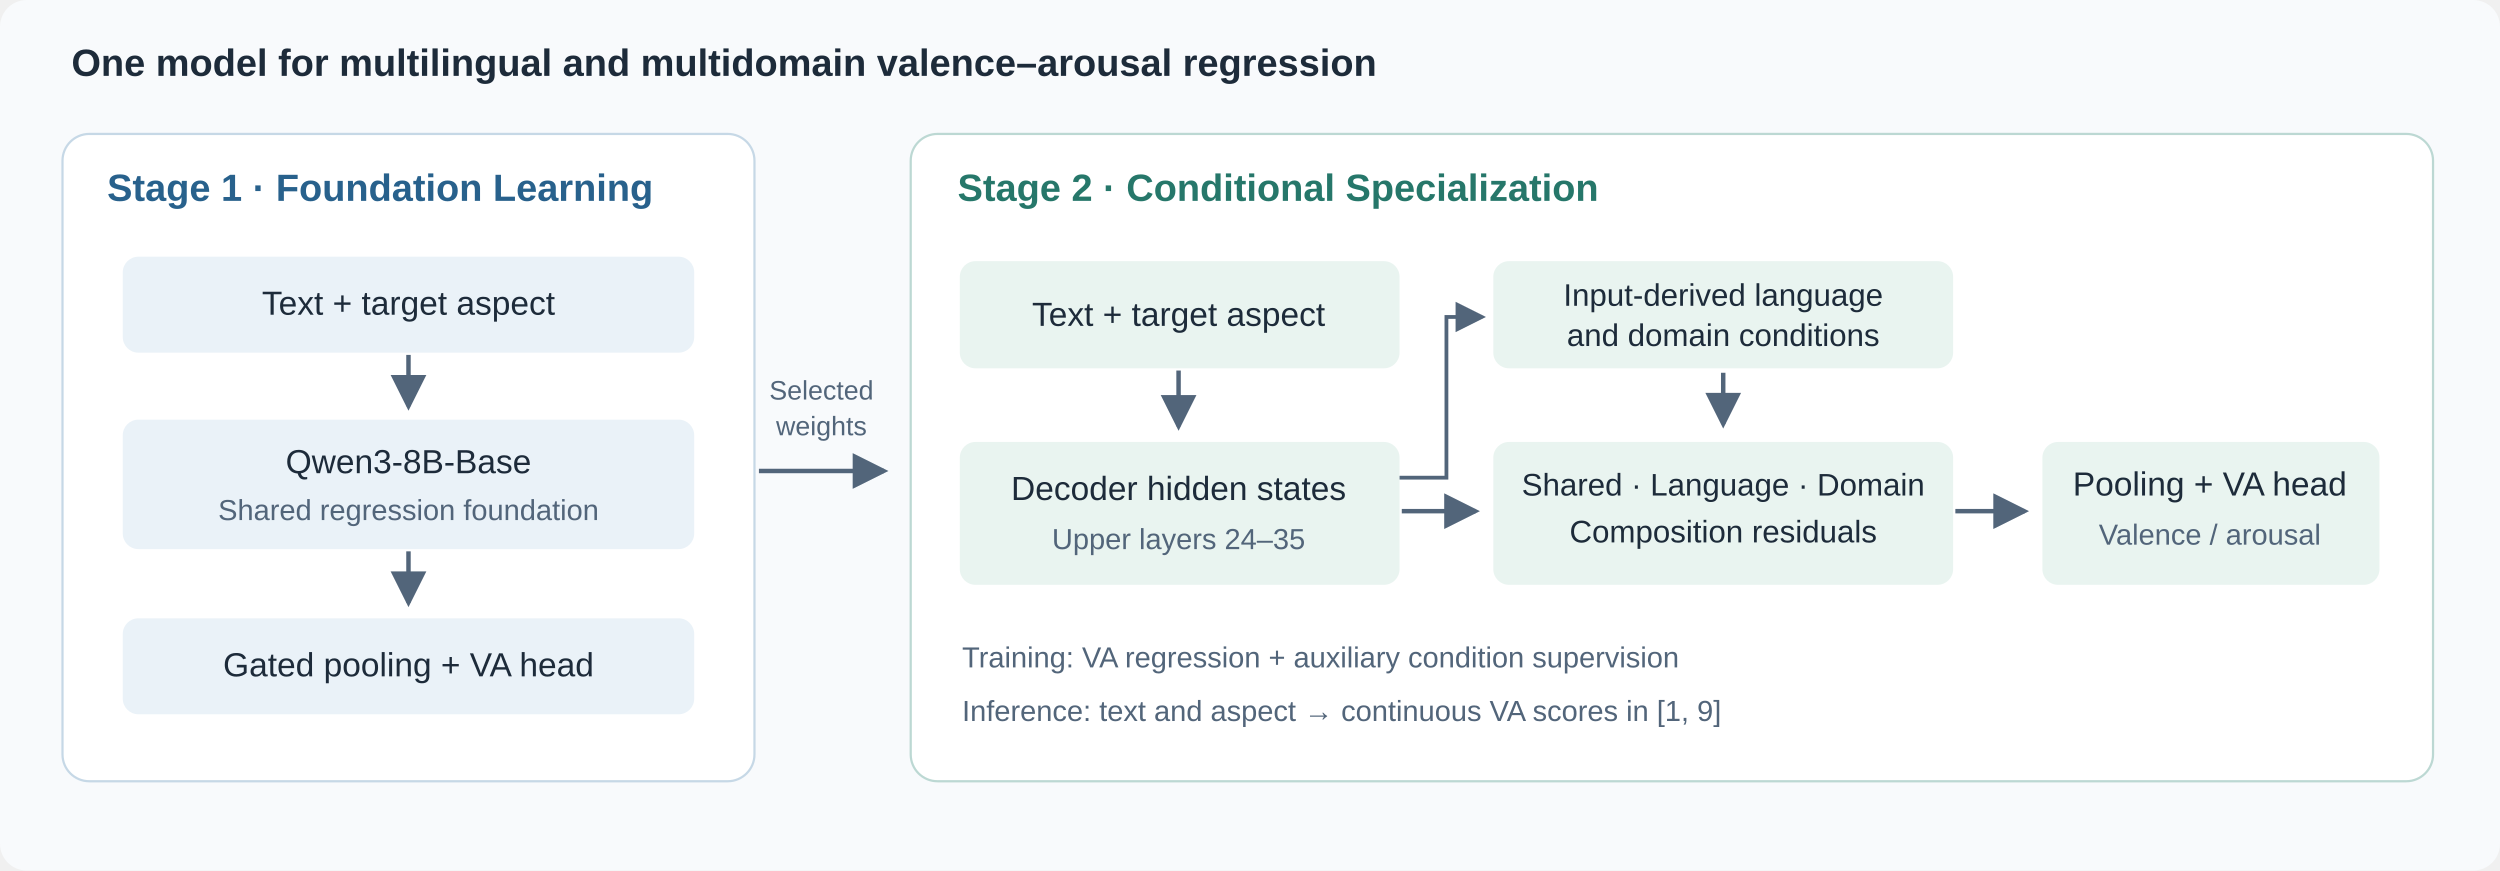
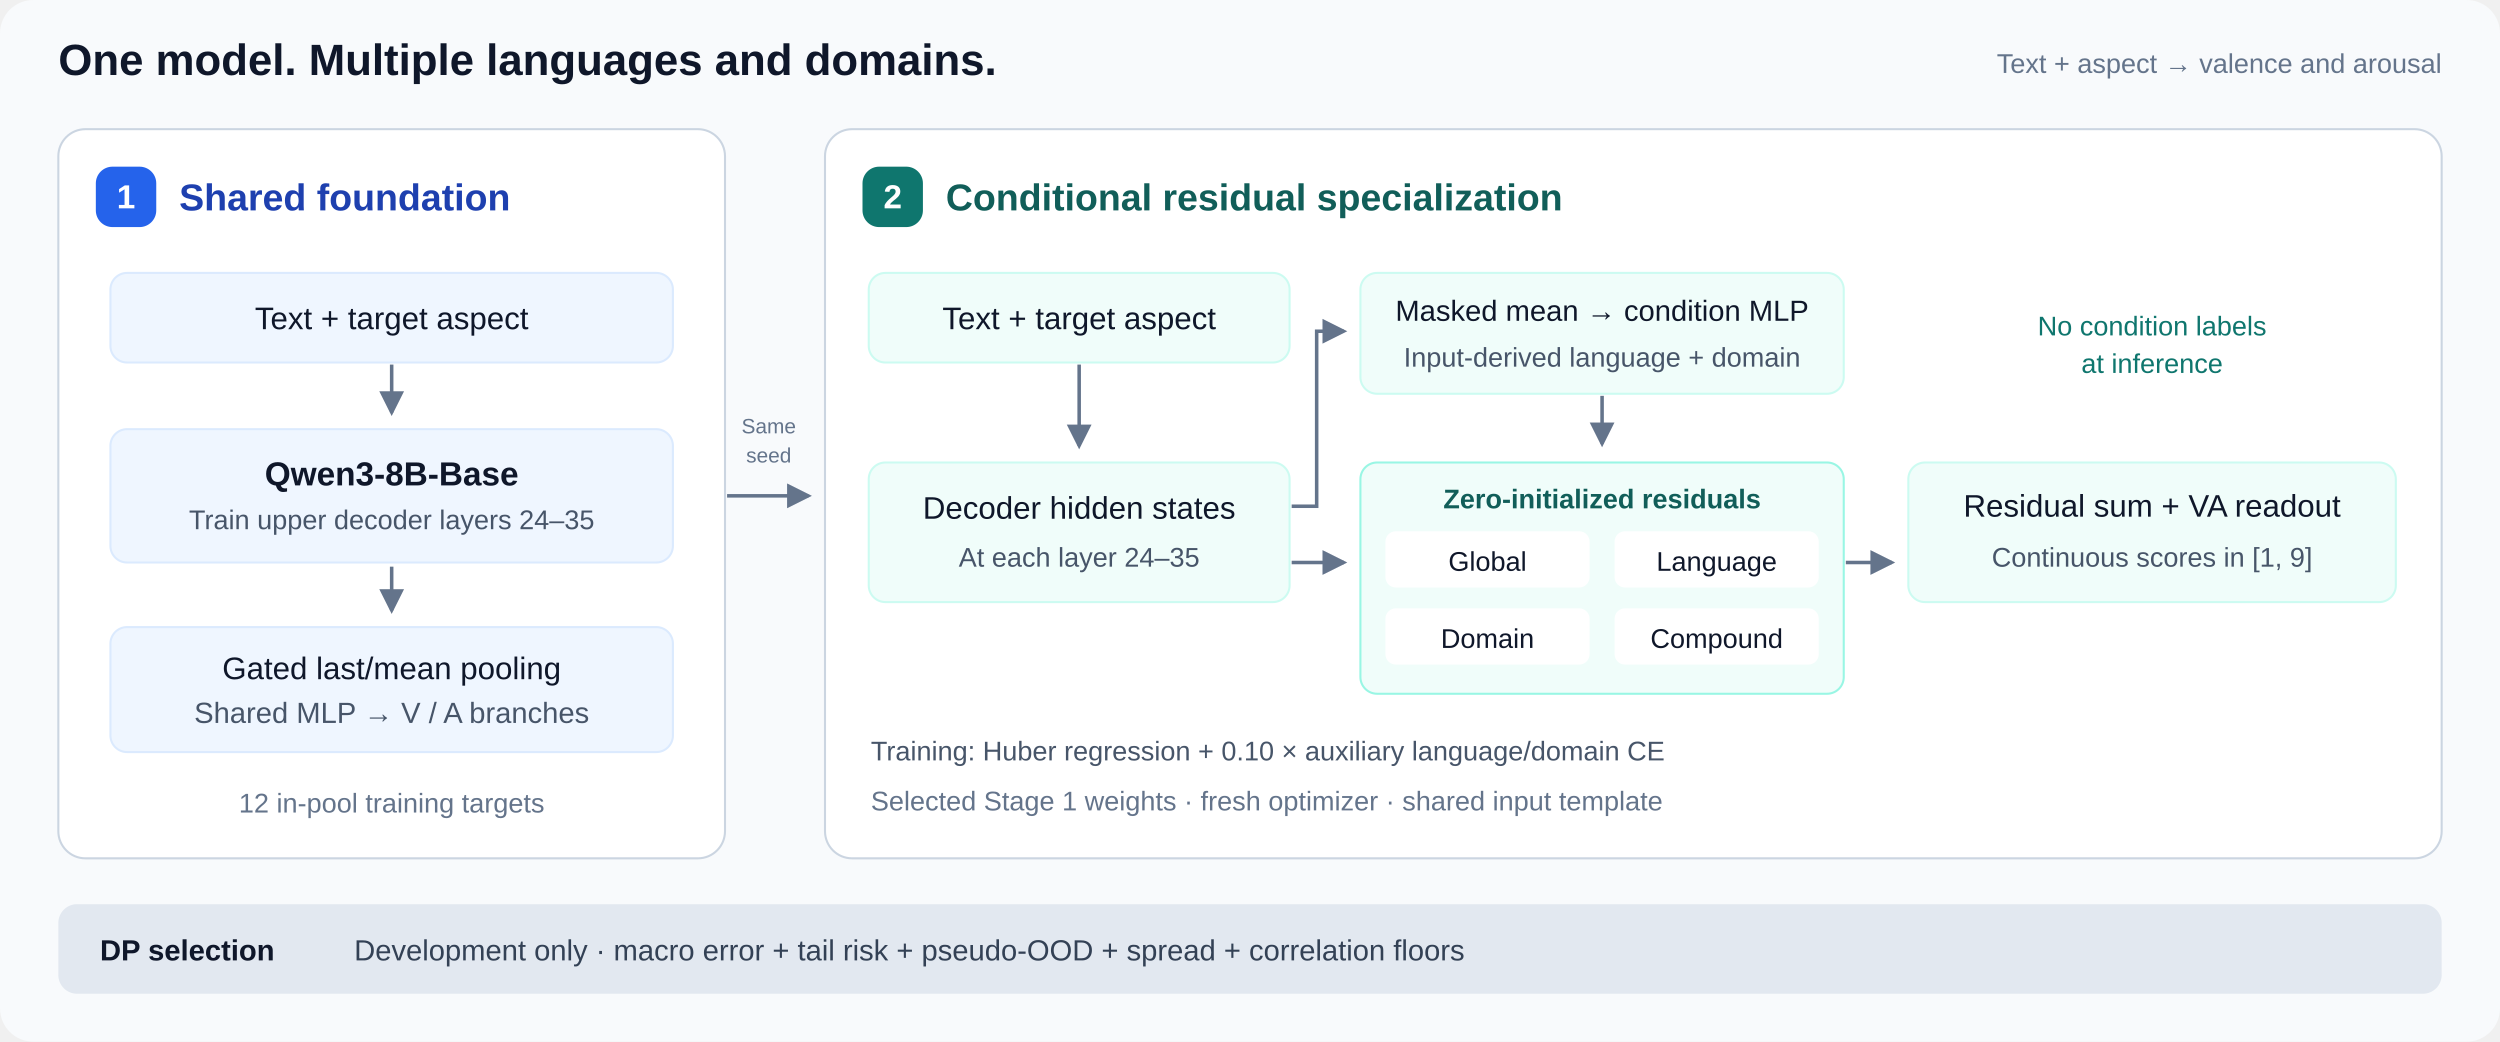
- <svg xmlns="http://www.w3.org/2000/svg" width="1120" height="390" viewBox="0 0 1120 390" role="img" aria-labelledby="title desc">
+ <svg xmlns="http://www.w3.org/2000/svg" width="1200" height="500" viewBox="0 0 1200 500" role="img" aria-labelledby="title desc">
  <defs>
-     <marker id="arrow" markerWidth="8" markerHeight="8" refX="7" refY="4" orient="auto">
-       <path d="M0,0 L8,4 L0,8 Z" fill="#52657a" />
+     <marker id="arrow" markerWidth="7" markerHeight="7" refX="6" refY="3.5" orient="auto">
+       <path d="M0 0 L7 3.5 L0 7 Z" fill="#64748b" />
    </marker>
  </defs>
-   <rect width="1120" height="390" rx="12" fill="#f8fafc" />
-   <g font-family="Arial, Helvetica, sans-serif" fill="#1d2b3a">
-     <text x="32" y="34" font-size="17" font-weight="700">One model for multilingual and multidomain valence–arousal regression</text>
-     <rect x="28" y="60" width="310" height="290" rx="12" fill="white" stroke="#c6d8e6" />
-     <text x="48" y="90" font-size="17" font-weight="700" fill="#28618c">Stage 1 · Foundation Learning</text>
-     <rect x="55" y="115" width="256" height="43" rx="7" fill="#eaf2f8" />
-     <text x="183" y="141" text-anchor="middle" font-size="15">Text + target aspect</text>
-     <path d="M183 159 V182" stroke="#52657a" stroke-width="2" marker-end="url(#arrow)" />
-     <rect x="55" y="188" width="256" height="58" rx="7" fill="#eaf2f8" />
-     <text x="183" y="212" text-anchor="middle" font-size="15">Qwen3-8B-Base</text>
-     <text x="183" y="233" text-anchor="middle" font-size="13" fill="#52657a">Shared regression foundation</text>
-     <path d="M183 247 V270" stroke="#52657a" stroke-width="2" marker-end="url(#arrow)" />
-     <rect x="55" y="277" width="256" height="43" rx="7" fill="#eaf2f8" />
-     <text x="183" y="303" text-anchor="middle" font-size="15">Gated pooling + VA head</text>
-     <path d="M340 211 H396" stroke="#52657a" stroke-width="2" marker-end="url(#arrow)" />
-     <text x="368" y="179" text-anchor="middle" font-size="12" fill="#52657a">Selected</text>
-     <text x="368" y="195" text-anchor="middle" font-size="12" fill="#52657a">weights</text>
-     <rect x="408" y="60" width="682" height="290" rx="12" fill="white" stroke="#bcd8d3" />
-     <text x="429" y="90" font-size="17" font-weight="700" fill="#26776a">Stage 2 · Conditional Specialization</text>
-     <rect x="430" y="117" width="197" height="48" rx="7" fill="#e9f4f0" />
-     <text x="528" y="146" text-anchor="middle" font-size="15">Text + target aspect</text>
-     <path d="M528 166 V191" stroke="#52657a" stroke-width="2" marker-end="url(#arrow)" />
-     <rect x="430" y="198" width="197" height="64" rx="7" fill="#e9f4f0" />
-     <text x="528" y="224" text-anchor="middle" font-size="15">Decoder hidden states</text>
-     <text x="528" y="246" text-anchor="middle" font-size="13" fill="#52657a">Upper layers 24–35</text>
-     <path d="M628 229 H661" stroke="#52657a" stroke-width="2" marker-end="url(#arrow)" />
-     <rect x="669" y="117" width="206" height="48" rx="7" fill="#e9f4f0" />
-     <text x="772" y="137" text-anchor="middle" font-size="14">Input-derived language</text>
-     <text x="772" y="155" text-anchor="middle" font-size="14">and domain conditions</text>
-     <path d="M627 214 L648 214 L648 142 H664" stroke="#52657a" stroke-width="1.7" fill="none" marker-end="url(#arrow)" />
-     <path d="M772 167 V190" stroke="#52657a" stroke-width="2" marker-end="url(#arrow)" />
-     <rect x="669" y="198" width="206" height="64" rx="7" fill="#e9f4f0" />
-     <text x="772" y="222" text-anchor="middle" font-size="14">Shared · Language · Domain</text>
-     <text x="772" y="243" text-anchor="middle" font-size="14">Composition residuals</text>
-     <path d="M876 229 H907" stroke="#52657a" stroke-width="2" marker-end="url(#arrow)" />
-     <rect x="915" y="198" width="151" height="64" rx="7" fill="#e9f4f0" />
-     <text x="990" y="222" text-anchor="middle" font-size="15">Pooling + VA head</text>
-     <text x="990" y="244" text-anchor="middle" font-size="13" fill="#52657a">Valence / arousal</text>
-     <text x="431" y="299" font-size="13" fill="#52657a">Training: VA regression + auxiliary condition supervision</text>
-     <text x="431" y="323" font-size="13" fill="#52657a">Inference: text and aspect → continuous VA scores in [1, 9]</text>
+   <rect width="1200" height="500" rx="16" fill="#f8fafc" />
+   <g font-family="Segoe UI, Arial, Helvetica, sans-serif" fill="#0f172a">
+     <text x="28" y="36" font-size="21" font-weight="700">One model. Multiple languages and domains.</text>
+     <text x="1172" y="35" text-anchor="end" font-size="13" fill="#64748b">Text + aspect → valence and arousal</text>
+     <rect x="28" y="62" width="320" height="350" rx="13" fill="#fff" stroke="#cbd5e1" />
+     <rect x="46" y="80" width="29" height="29" rx="8" fill="#2563eb" />
+     <text x="60.5" y="100" font-size="16" font-weight="700" fill="#fff" text-anchor="middle">1</text>
+     <text x="86" y="101" font-size="18" font-weight="700" fill="#1e40af">Shared foundation</text>
+     <rect x="53" y="131" width="270" height="43" rx="8" fill="#eff6ff" stroke="#dbeafe" />
+     <text x="188" y="158" font-size="15" text-anchor="middle">Text + target aspect</text>
+     <path d="M188 175 V198" stroke="#64748b" stroke-width="1.7" marker-end="url(#arrow)" />
+     <rect x="53" y="206" width="270" height="64" rx="8" fill="#eff6ff" stroke="#dbeafe" />
+     <text x="188" y="233" font-size="16" text-anchor="middle" font-weight="600">Qwen3-8B-Base</text>
+     <text x="188" y="254" font-size="13" text-anchor="middle" fill="#475569">Train upper decoder layers 24–35</text>
+     <path d="M188 272 V293" stroke="#64748b" stroke-width="1.7" marker-end="url(#arrow)" />
+     <rect x="53" y="301" width="270" height="60" rx="8" fill="#eff6ff" stroke="#dbeafe" />
+     <text x="188" y="326" font-size="15" text-anchor="middle">Gated last/mean pooling</text>
+     <text x="188" y="347" font-size="14" text-anchor="middle" fill="#475569">Shared MLP → V / A branches</text>
+     <text x="188" y="390" font-size="13" text-anchor="middle" fill="#64748b">12 in-pool training targets</text>
+     <path d="M349 238 H388" stroke="#64748b" stroke-width="1.7" marker-end="url(#arrow)" />
+     <text x="369" y="208" text-anchor="middle" font-size="10" fill="#64748b">Same</text>
+     <text x="369" y="222" text-anchor="middle" font-size="10" fill="#64748b">seed</text>
+     <rect x="396" y="62" width="776" height="350" rx="13" fill="#fff" stroke="#cbd5e1" />
+     <rect x="414" y="80" width="29" height="29" rx="8" fill="#0f766e" />
+     <text x="428.5" y="100" font-size="16" font-weight="700" fill="#fff" text-anchor="middle">2</text>
+     <text x="454" y="101" font-size="18" font-weight="700" fill="#115e59">Conditional residual specialization</text>
+     <rect x="417" y="131" width="202" height="43" rx="8" fill="#f0fdfa" stroke="#ccfbf1" />
+     <text x="518" y="158" font-size="15" text-anchor="middle">Text + target aspect</text>
+     <path d="M518 175 V214" stroke="#64748b" stroke-width="1.7" marker-end="url(#arrow)" />
+     <rect x="417" y="222" width="202" height="67" rx="8" fill="#f0fdfa" stroke="#ccfbf1" />
+     <text x="518" y="249" font-size="15" text-anchor="middle">Decoder hidden states</text>
+     <text x="518" y="272" font-size="13" text-anchor="middle" fill="#475569">At each layer 24–35</text>
+     <path d="M620 243 H632 V159 H645" stroke="#64748b" stroke-width="1.7" fill="none" marker-end="url(#arrow)" />
+     <rect x="653" y="131" width="232" height="58" rx="8" fill="#f0fdfa" stroke="#ccfbf1" />
+     <text x="769" y="154" font-size="14" text-anchor="middle">Masked mean → condition MLP</text>
+     <text x="769" y="176" font-size="13" text-anchor="middle" fill="#475569">Input-derived language + domain</text>
+     <path d="M769 190 V213" stroke="#64748b" stroke-width="1.7" marker-end="url(#arrow)" />
+     <path d="M620 270 H645" stroke="#64748b" stroke-width="1.7" marker-end="url(#arrow)" />
+     <rect x="653" y="222" width="232" height="111" rx="8" fill="#f0fdfa" stroke="#99f6e4" />
+     <text x="769" y="244" font-size="13" text-anchor="middle" font-weight="600" fill="#115e59">Zero-initialized residuals</text>
+     <rect x="665" y="255" width="98" height="27" rx="5" fill="#fff" />
+     <rect x="775" y="255" width="98" height="27" rx="5" fill="#fff" />
+     <rect x="665" y="292" width="98" height="27" rx="5" fill="#fff" />
+     <rect x="775" y="292" width="98" height="27" rx="5" fill="#fff" />
+     <text x="714" y="274" font-size="13" text-anchor="middle">Global</text>
+     <text x="824" y="274" font-size="13" text-anchor="middle">Language</text>
+     <text x="714" y="311" font-size="13" text-anchor="middle">Domain</text>
+     <text x="824" y="311" font-size="13" text-anchor="middle">Compound</text>
+     <path d="M886 270 H908" stroke="#64748b" stroke-width="1.7" marker-end="url(#arrow)" />
+     <rect x="916" y="222" width="234" height="67" rx="8" fill="#f0fdfa" stroke="#ccfbf1" />
+     <text x="1033" y="248" font-size="15" text-anchor="middle">Residual sum + VA readout</text>
+     <text x="1033" y="272" font-size="13" text-anchor="middle" fill="#475569">Continuous scores in [1, 9]</text>
+     <text x="1033" y="161" font-size="13" text-anchor="middle" fill="#0f766e">No condition labels</text>
+     <text x="1033" y="179" font-size="13" text-anchor="middle" fill="#0f766e">at inference</text>
+     <text x="418" y="365" font-size="13" fill="#475569">Training: Huber regression + 0.10 × auxiliary language/domain CE</text>
+     <text x="418" y="389" font-size="13" fill="#64748b">Selected Stage 1 weights · fresh optimizer · shared input template</text>
+     <rect x="28" y="434" width="1144" height="43" rx="9" fill="#e2e8f0" />
+     <text x="48" y="461" font-size="14" font-weight="700">DP selection</text>
+     <text x="170" y="461" font-size="14" fill="#334155">Development only · macro error + tail risk + pseudo-OOD + spread + correlation floors</text>
  </g>
</svg>
